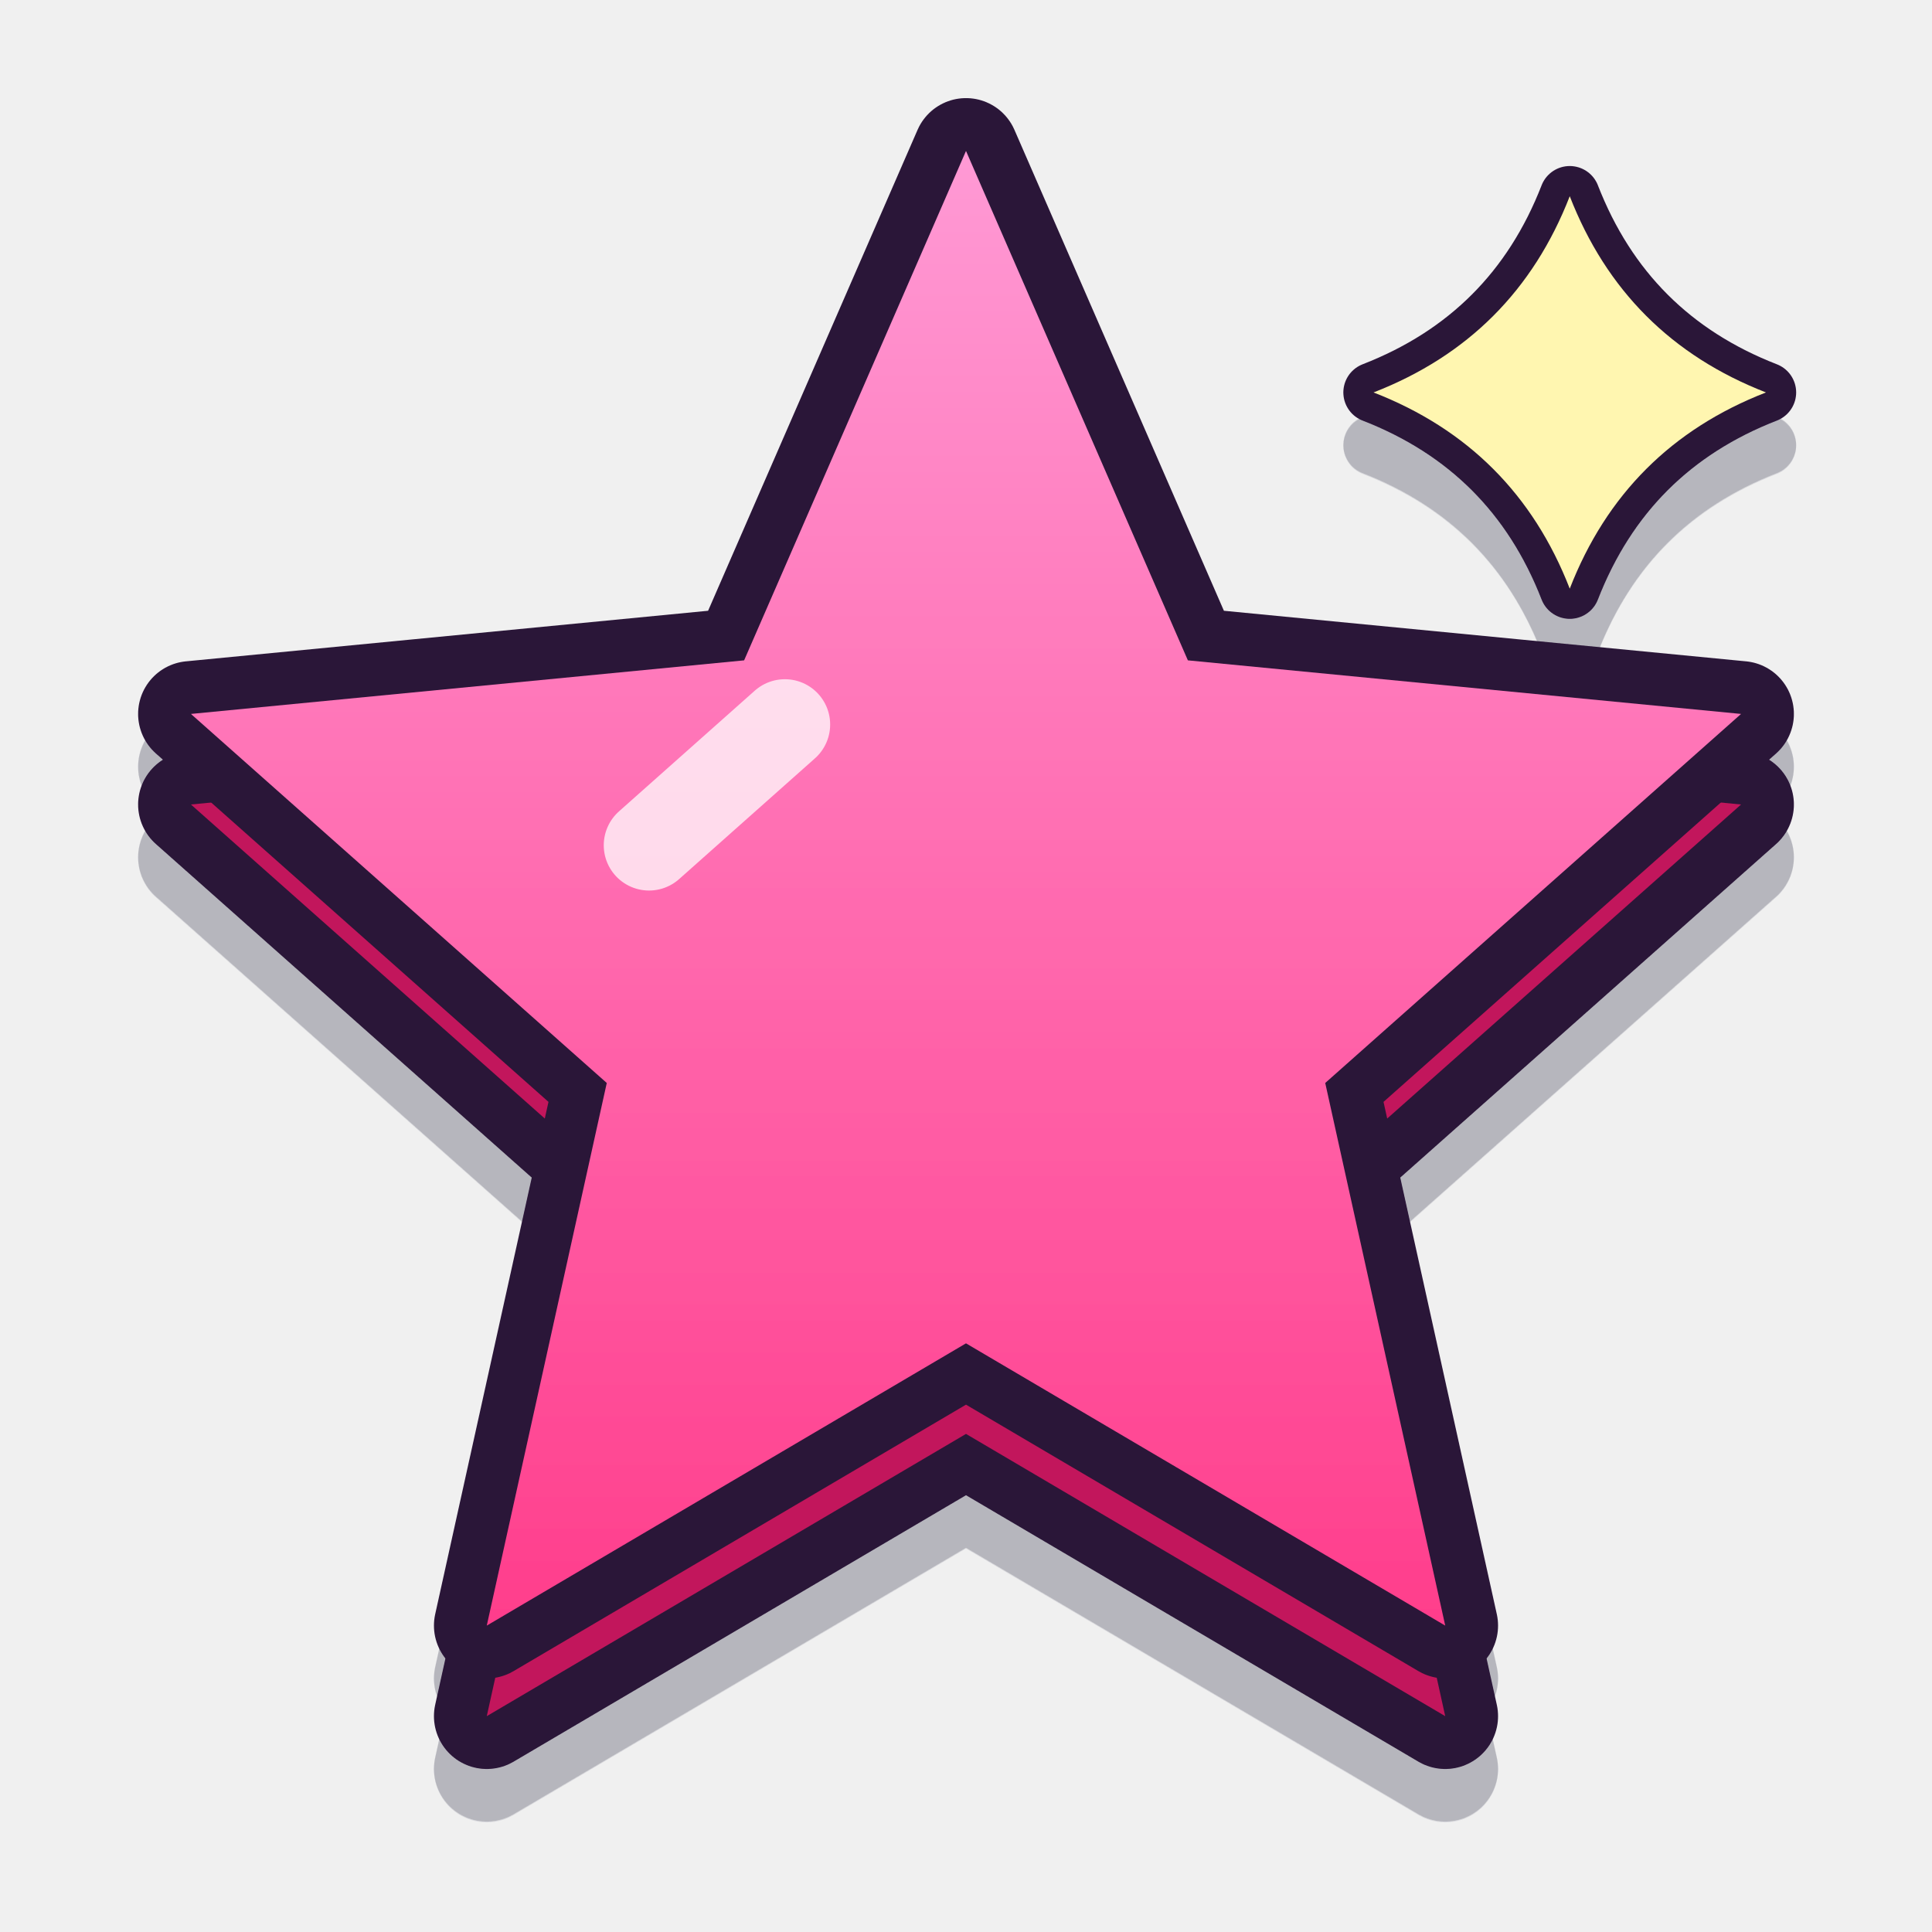
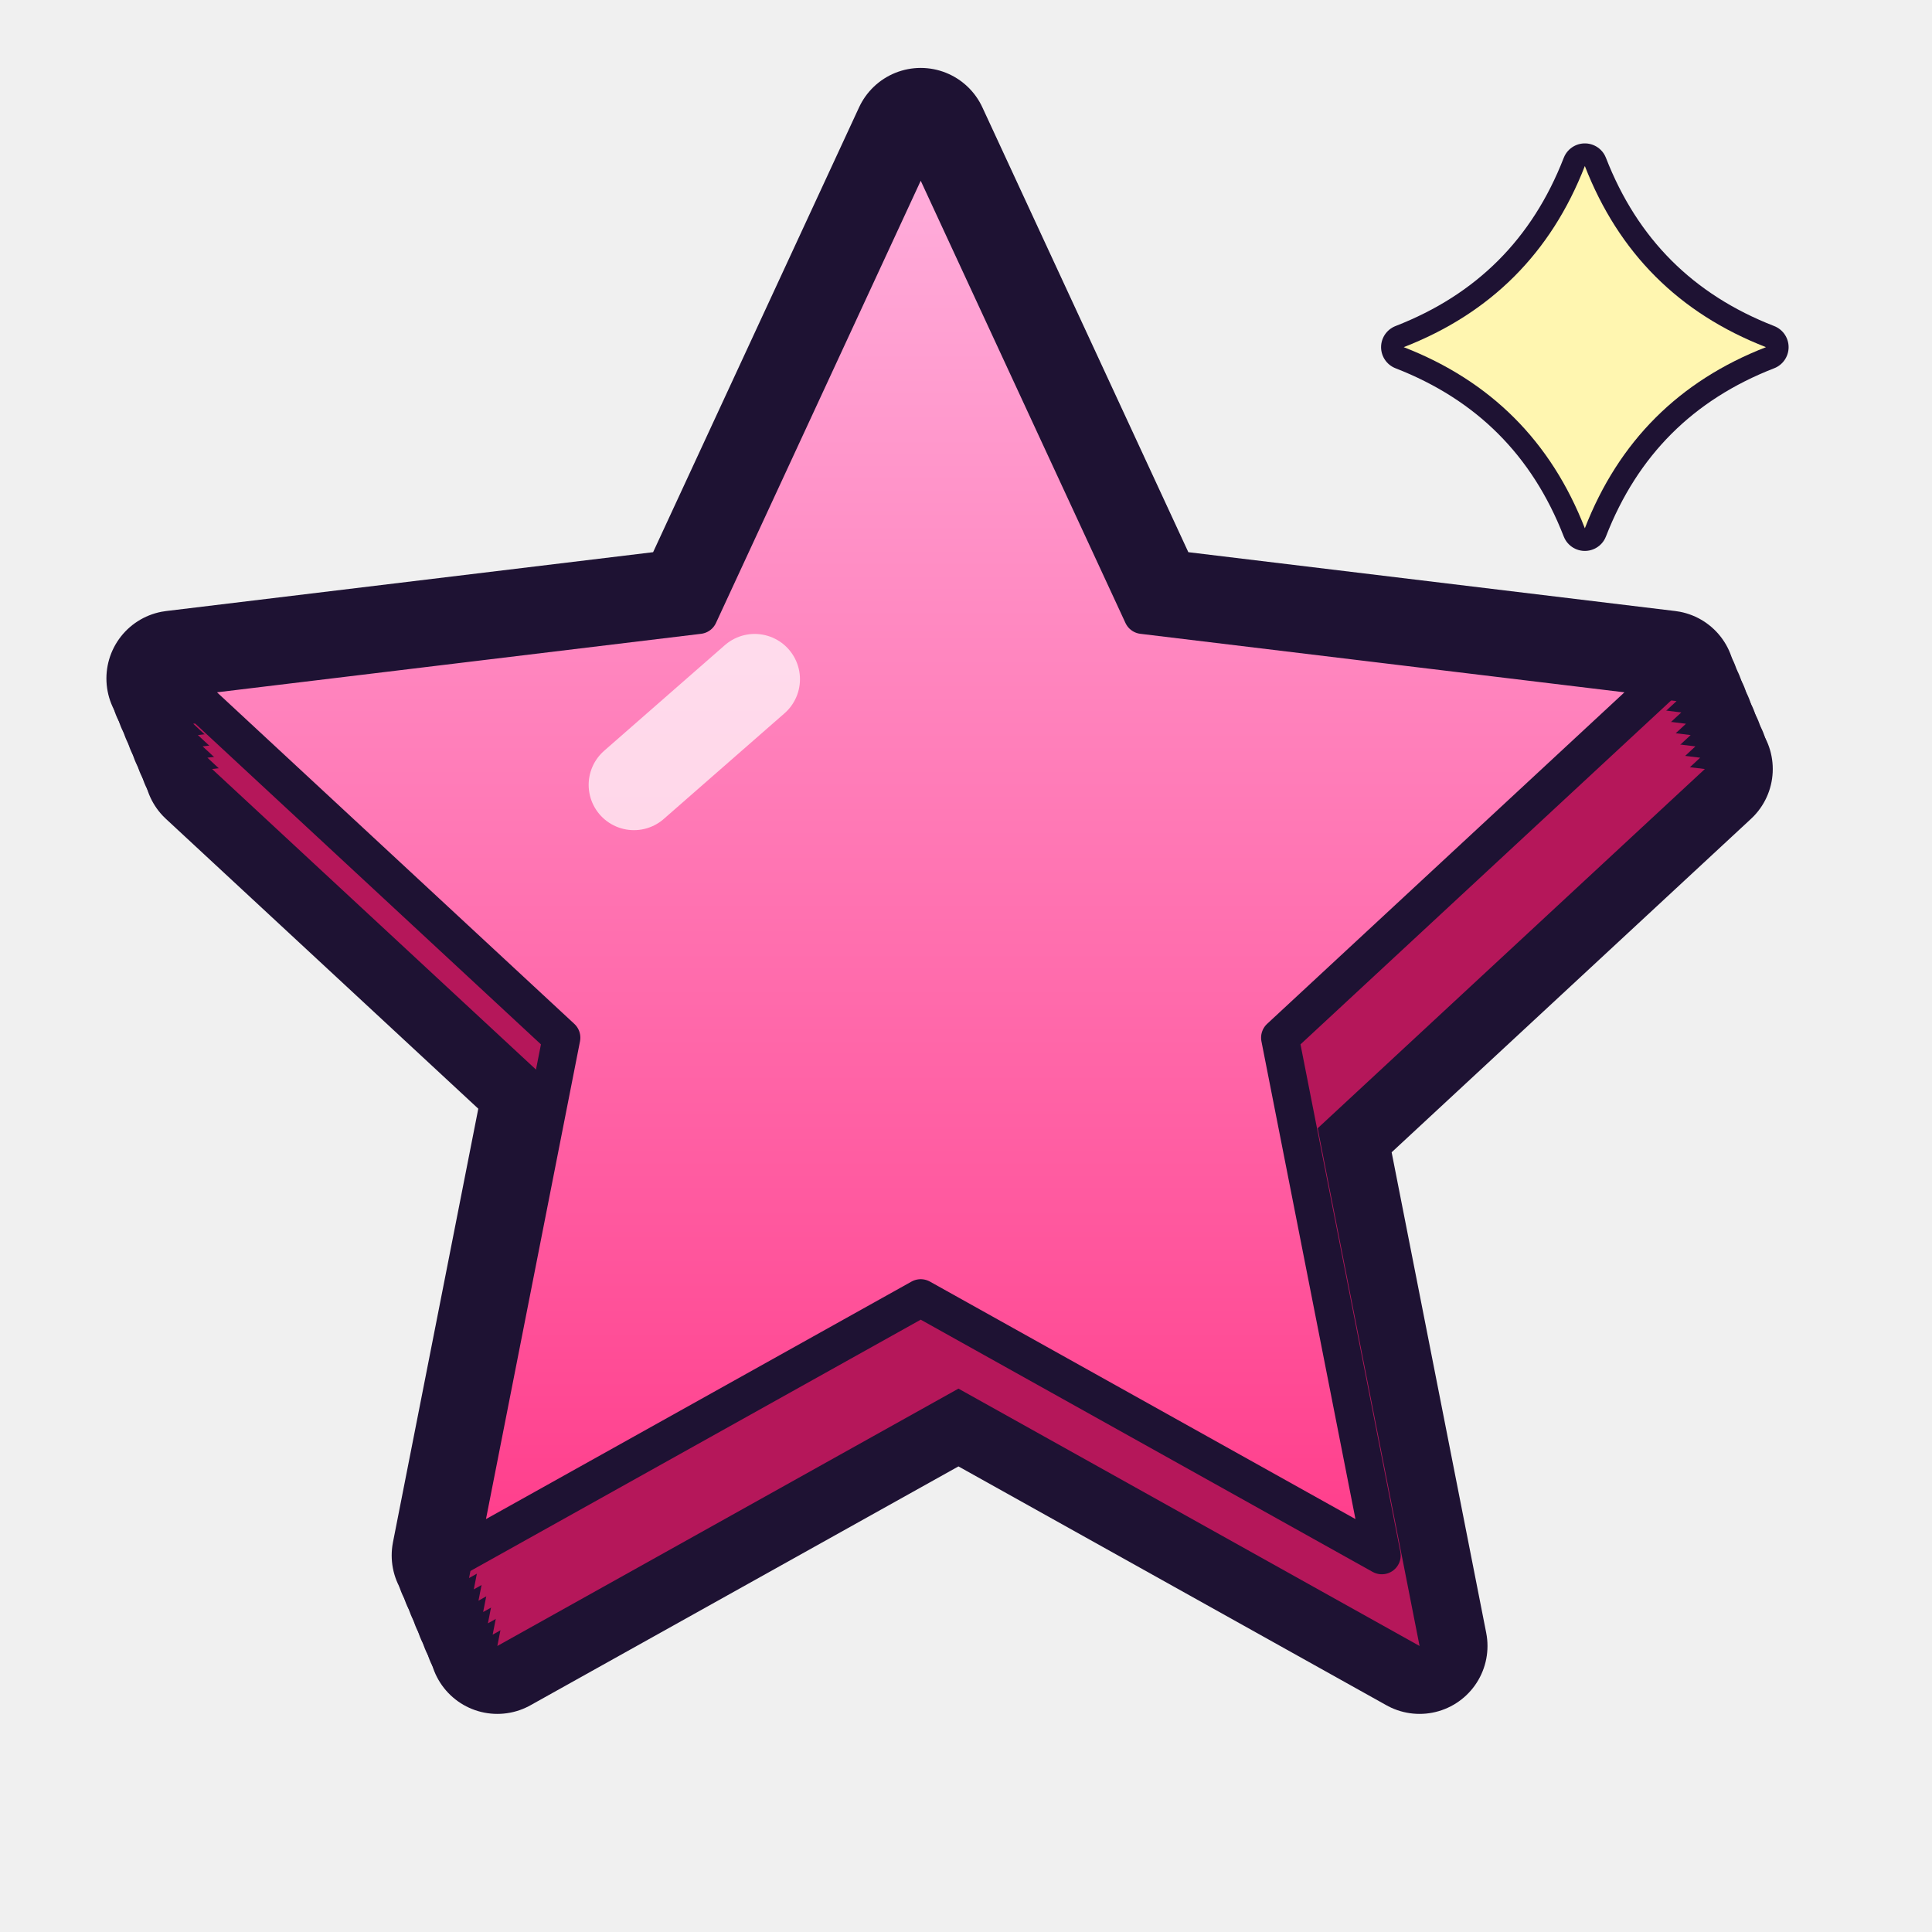
<svg xmlns="http://www.w3.org/2000/svg" viewBox="0 0 256 256" width="256" height="256">
  <defs>
-     <filter id="sh" x="-20%" y="-20%" width="140%" height="140%">
-       <feDropShadow dx="0" dy="7" stdDeviation="0" flood-color="#2A1638" flood-opacity="0.28" />
-     </filter>
+     <linearGradient id="lpg" x1="0" y1="0" x2="0" y2="1">
+       <stop offset="0" stop-color="#FFB0DD" />
+       <stop offset="1" stop-color="#FF3D8B" />
+     </linearGradient>
  </defs>
-   <g filter="url(#sh)">
-     <defs>
-       <linearGradient id="lpg" x1="0" y1="0" x2="0" y2="1">
-         <stop offset="0" stop-color="#FF9AD5" />
-         <stop offset="1" stop-color="#FF3D8B" />
-       </linearGradient>
-     </defs>
-     <polygon points="128.0,32.0 157.4,99.5 230.7,106.6 175.6,155.5 191.5,227.4 128.0,190.0 64.5,227.4 80.4,155.5 25.3,106.6 98.6,99.5" fill="#C2185B" stroke="#2A1638" stroke-width="14" stroke-linejoin="round" paint-order="stroke" />
-     <polygon points="128.0,20.0 157.4,87.5 230.7,94.6 175.6,143.5 191.5,215.4 128.0,178.0 64.5,215.4 80.4,143.5 25.3,94.6 98.6,87.5" fill="url(#lpg)" stroke="#2A1638" stroke-width="14" stroke-linejoin="round" paint-order="stroke" />
-     <path d="M86 112 L104 96" fill="none" stroke="#FFFFFF" stroke-width="12" stroke-linecap="round" opacity="0.75" />
-     <path d="M208 26 Q215.28 44.72 234 52 Q215.28 59.28 208 78 Q200.72 59.28 182 52 Q200.72 44.72 208 26Z" fill="#FFF6B0" stroke="#2A1638" stroke-width="8" stroke-linejoin="round" paint-order="stroke" />
+   <polygon points="122.0,18.0 151.4,81.5 220.9,89.9 169.6,137.5 183.1,206.1 122.0,172.0 60.9,206.1 74.4,137.5 23.1,89.9 92.6,81.5" fill="#1E1233" stroke="#1E1233" stroke-width="18" stroke-linejoin="round" />
+   <g transform="translate(0.62 1.50)">
+     <polygon points="122.0,18.0 151.4,81.5 220.9,89.9 169.6,137.5 183.1,206.1 122.0,172.0 60.9,206.1 74.4,137.5 23.1,89.9 92.6,81.5" fill="#1E1233" stroke="#1E1233" stroke-width="18" stroke-linejoin="round" />
  </g>
+   <g transform="translate(1.25 3.00)">
+     <polygon points="122.0,18.0 151.4,81.5 220.9,89.9 169.6,137.5 183.1,206.1 122.0,172.0 60.9,206.1 74.4,137.5 23.1,89.9 92.6,81.5" fill="#1E1233" stroke="#1E1233" stroke-width="18" stroke-linejoin="round" />
+   </g>
+   <g transform="translate(1.88 4.50)">
+     <polygon points="122.0,18.0 151.4,81.5 220.9,89.9 169.6,137.5 183.1,206.1 122.0,172.0 60.9,206.1 74.4,137.5 23.1,89.9 92.6,81.5" fill="#1E1233" stroke="#1E1233" stroke-width="18" stroke-linejoin="round" />
+   </g>
+   <g transform="translate(2.50 6.00)">
+     <polygon points="122.0,18.0 151.4,81.5 220.9,89.9 169.6,137.5 183.1,206.1 122.0,172.0 60.9,206.1 74.4,137.5 23.1,89.9 92.6,81.5" fill="#1E1233" stroke="#1E1233" stroke-width="18" stroke-linejoin="round" />
+   </g>
+   <g transform="translate(3.12 7.50)">
+     <polygon points="122.0,18.0 151.4,81.5 220.9,89.9 169.6,137.5 183.1,206.1 122.0,172.0 60.9,206.1 74.4,137.5 23.1,89.9 92.6,81.5" fill="#1E1233" stroke="#1E1233" stroke-width="18" stroke-linejoin="round" />
+   </g>
+   <g transform="translate(3.75 9.00)">
+     <polygon points="122.0,18.0 151.4,81.5 220.9,89.9 169.6,137.5 183.1,206.1 122.0,172.0 60.9,206.1 74.4,137.5 23.1,89.9 92.6,81.5" fill="#1E1233" stroke="#1E1233" stroke-width="18" stroke-linejoin="round" />
+   </g>
+   <g transform="translate(4.38 10.50)">
+     <polygon points="122.0,18.0 151.4,81.5 220.9,89.9 169.6,137.5 183.1,206.1 122.0,172.0 60.9,206.1 74.4,137.5 23.1,89.9 92.6,81.5" fill="#1E1233" stroke="#1E1233" stroke-width="18" stroke-linejoin="round" />
+   </g>
+   <g transform="translate(5.00 12.00)">
+     <polygon points="122.0,18.0 151.4,81.5 220.9,89.9 169.6,137.5 183.1,206.1 122.0,172.0 60.9,206.1 74.4,137.5 23.1,89.9 92.6,81.5" fill="#1E1233" stroke="#1E1233" stroke-width="18" stroke-linejoin="round" />
+   </g>
+   <g transform="translate(0.62 1.50)">
+     <polygon points="122.0,18.0 151.4,81.5 220.9,89.9 169.6,137.5 183.1,206.1 122.0,172.0 60.9,206.1 74.4,137.5 23.1,89.9 92.6,81.5" fill="#B5175A" />
+   </g>
+   <g transform="translate(1.25 3.00)">
+     <polygon points="122.0,18.0 151.4,81.5 220.9,89.9 169.6,137.5 183.1,206.1 122.0,172.0 60.9,206.1 74.4,137.5 23.1,89.9 92.6,81.5" fill="#B5175A" />
+   </g>
+   <g transform="translate(1.88 4.50)">
+     <polygon points="122.0,18.0 151.4,81.5 220.9,89.9 169.6,137.5 183.1,206.1 122.0,172.0 60.9,206.1 74.4,137.5 23.1,89.9 92.6,81.5" fill="#B5175A" />
+   </g>
+   <g transform="translate(2.50 6.00)">
+     <polygon points="122.0,18.0 151.4,81.5 220.9,89.9 169.6,137.5 183.1,206.1 122.0,172.0 60.9,206.1 74.4,137.5 23.1,89.9 92.6,81.5" fill="#B5175A" />
+   </g>
+   <g transform="translate(3.12 7.50)">
+     <polygon points="122.0,18.0 151.4,81.5 220.9,89.9 169.6,137.5 183.1,206.1 122.0,172.0 60.9,206.1 74.4,137.5 23.1,89.9 92.6,81.5" fill="#B5175A" />
+   </g>
+   <g transform="translate(3.75 9.00)">
+     <polygon points="122.0,18.0 151.4,81.5 220.9,89.9 169.6,137.5 183.1,206.1 122.0,172.0 60.9,206.1 74.4,137.5 23.1,89.9 92.6,81.5" fill="#B5175A" />
+   </g>
+   <g transform="translate(4.38 10.50)">
+     <polygon points="122.0,18.0 151.4,81.5 220.9,89.9 169.6,137.5 183.1,206.1 122.0,172.0 60.9,206.1 74.4,137.5 23.1,89.9 92.6,81.5" fill="#B5175A" />
+   </g>
+   <g transform="translate(5.00 12.00)">
+     <polygon points="122.0,18.0 151.4,81.5 220.9,89.9 169.6,137.5 183.1,206.1 122.0,172.0 60.9,206.1 74.4,137.5 23.1,89.9 92.6,81.5" fill="#B5175A" />
+   </g>
+   <polygon points="122.0,18.0 151.4,81.5 220.9,89.9 169.6,137.5 183.1,206.1 122.0,172.0 60.9,206.1 74.4,137.5 23.1,89.9 92.6,81.5" fill="url(#lpg)" stroke="#1E1233" stroke-width="5" stroke-linejoin="round" />
+   <path d="M84 104 L100 90" fill="none" stroke="#FFFFFF" stroke-width="12" stroke-linecap="round" opacity="0.7" />
+   <path d="M210 22 Q216.72 39.28 234 46 Q216.72 52.72 210 70 Q203.28 52.72 186 46 Q203.28 39.28 210 22Z" fill="#FFF6B0" stroke="#1E1233" stroke-width="6" stroke-linejoin="round" paint-order="stroke" />
</svg>
